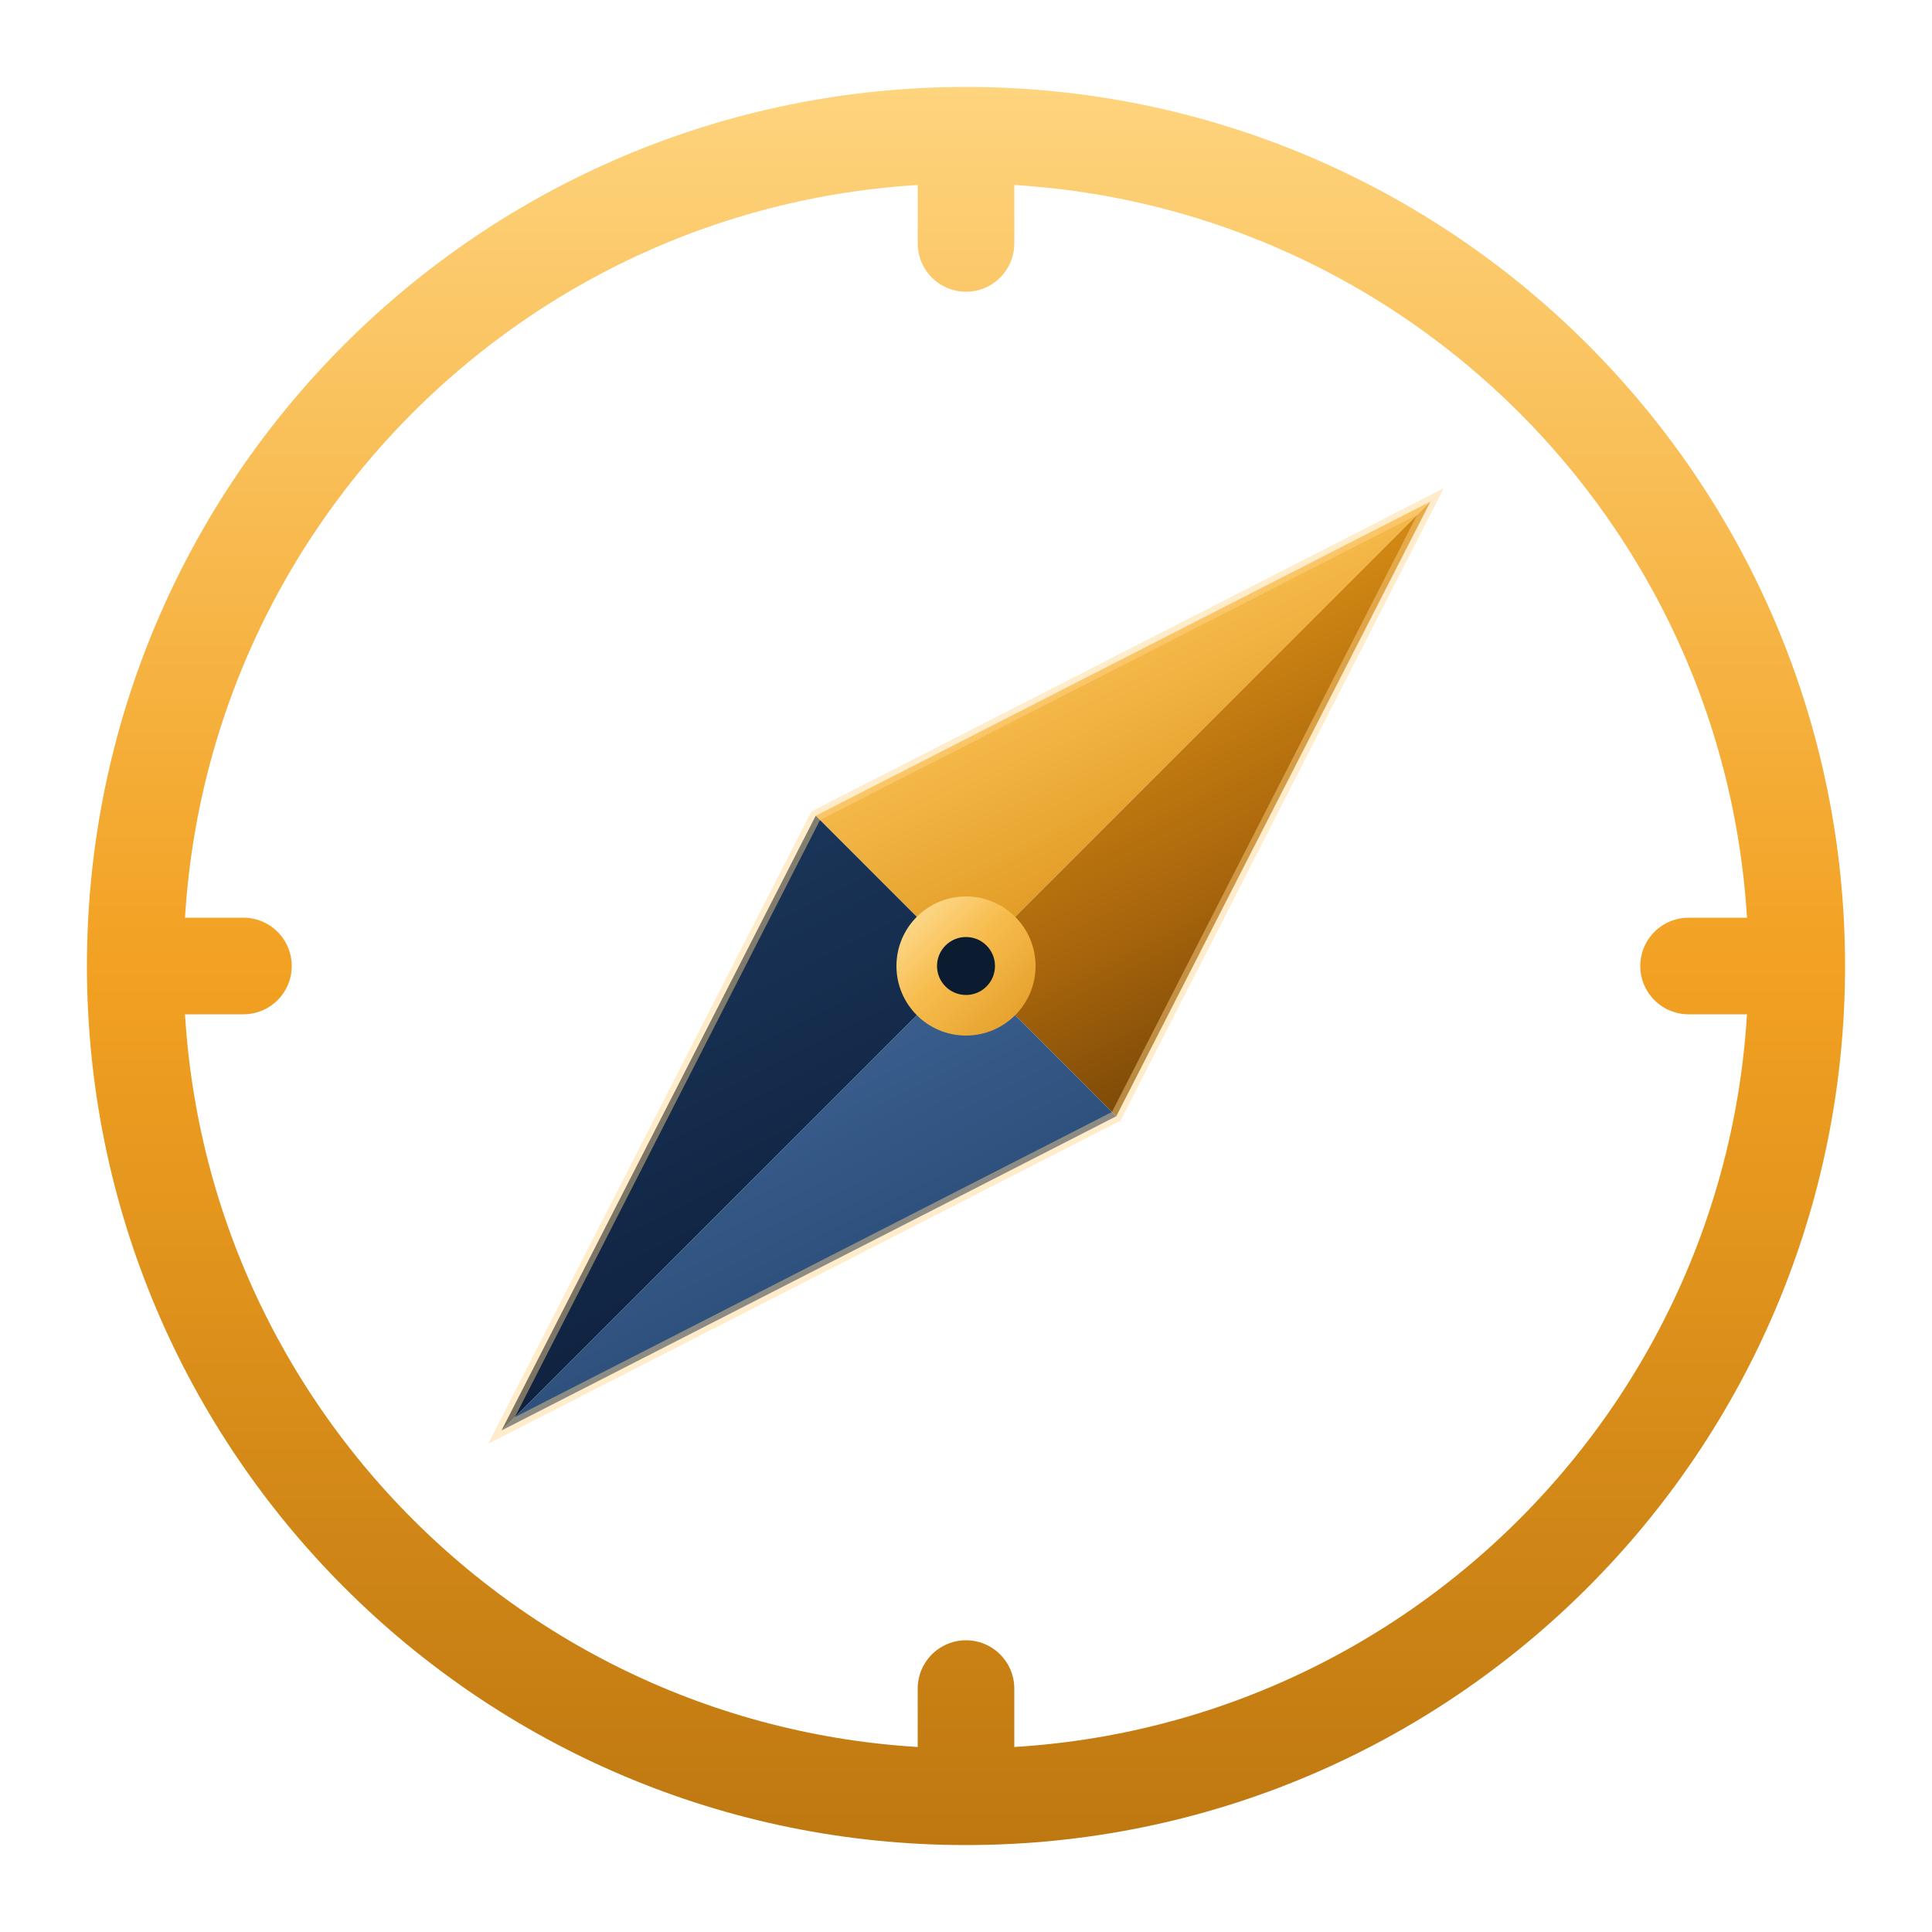
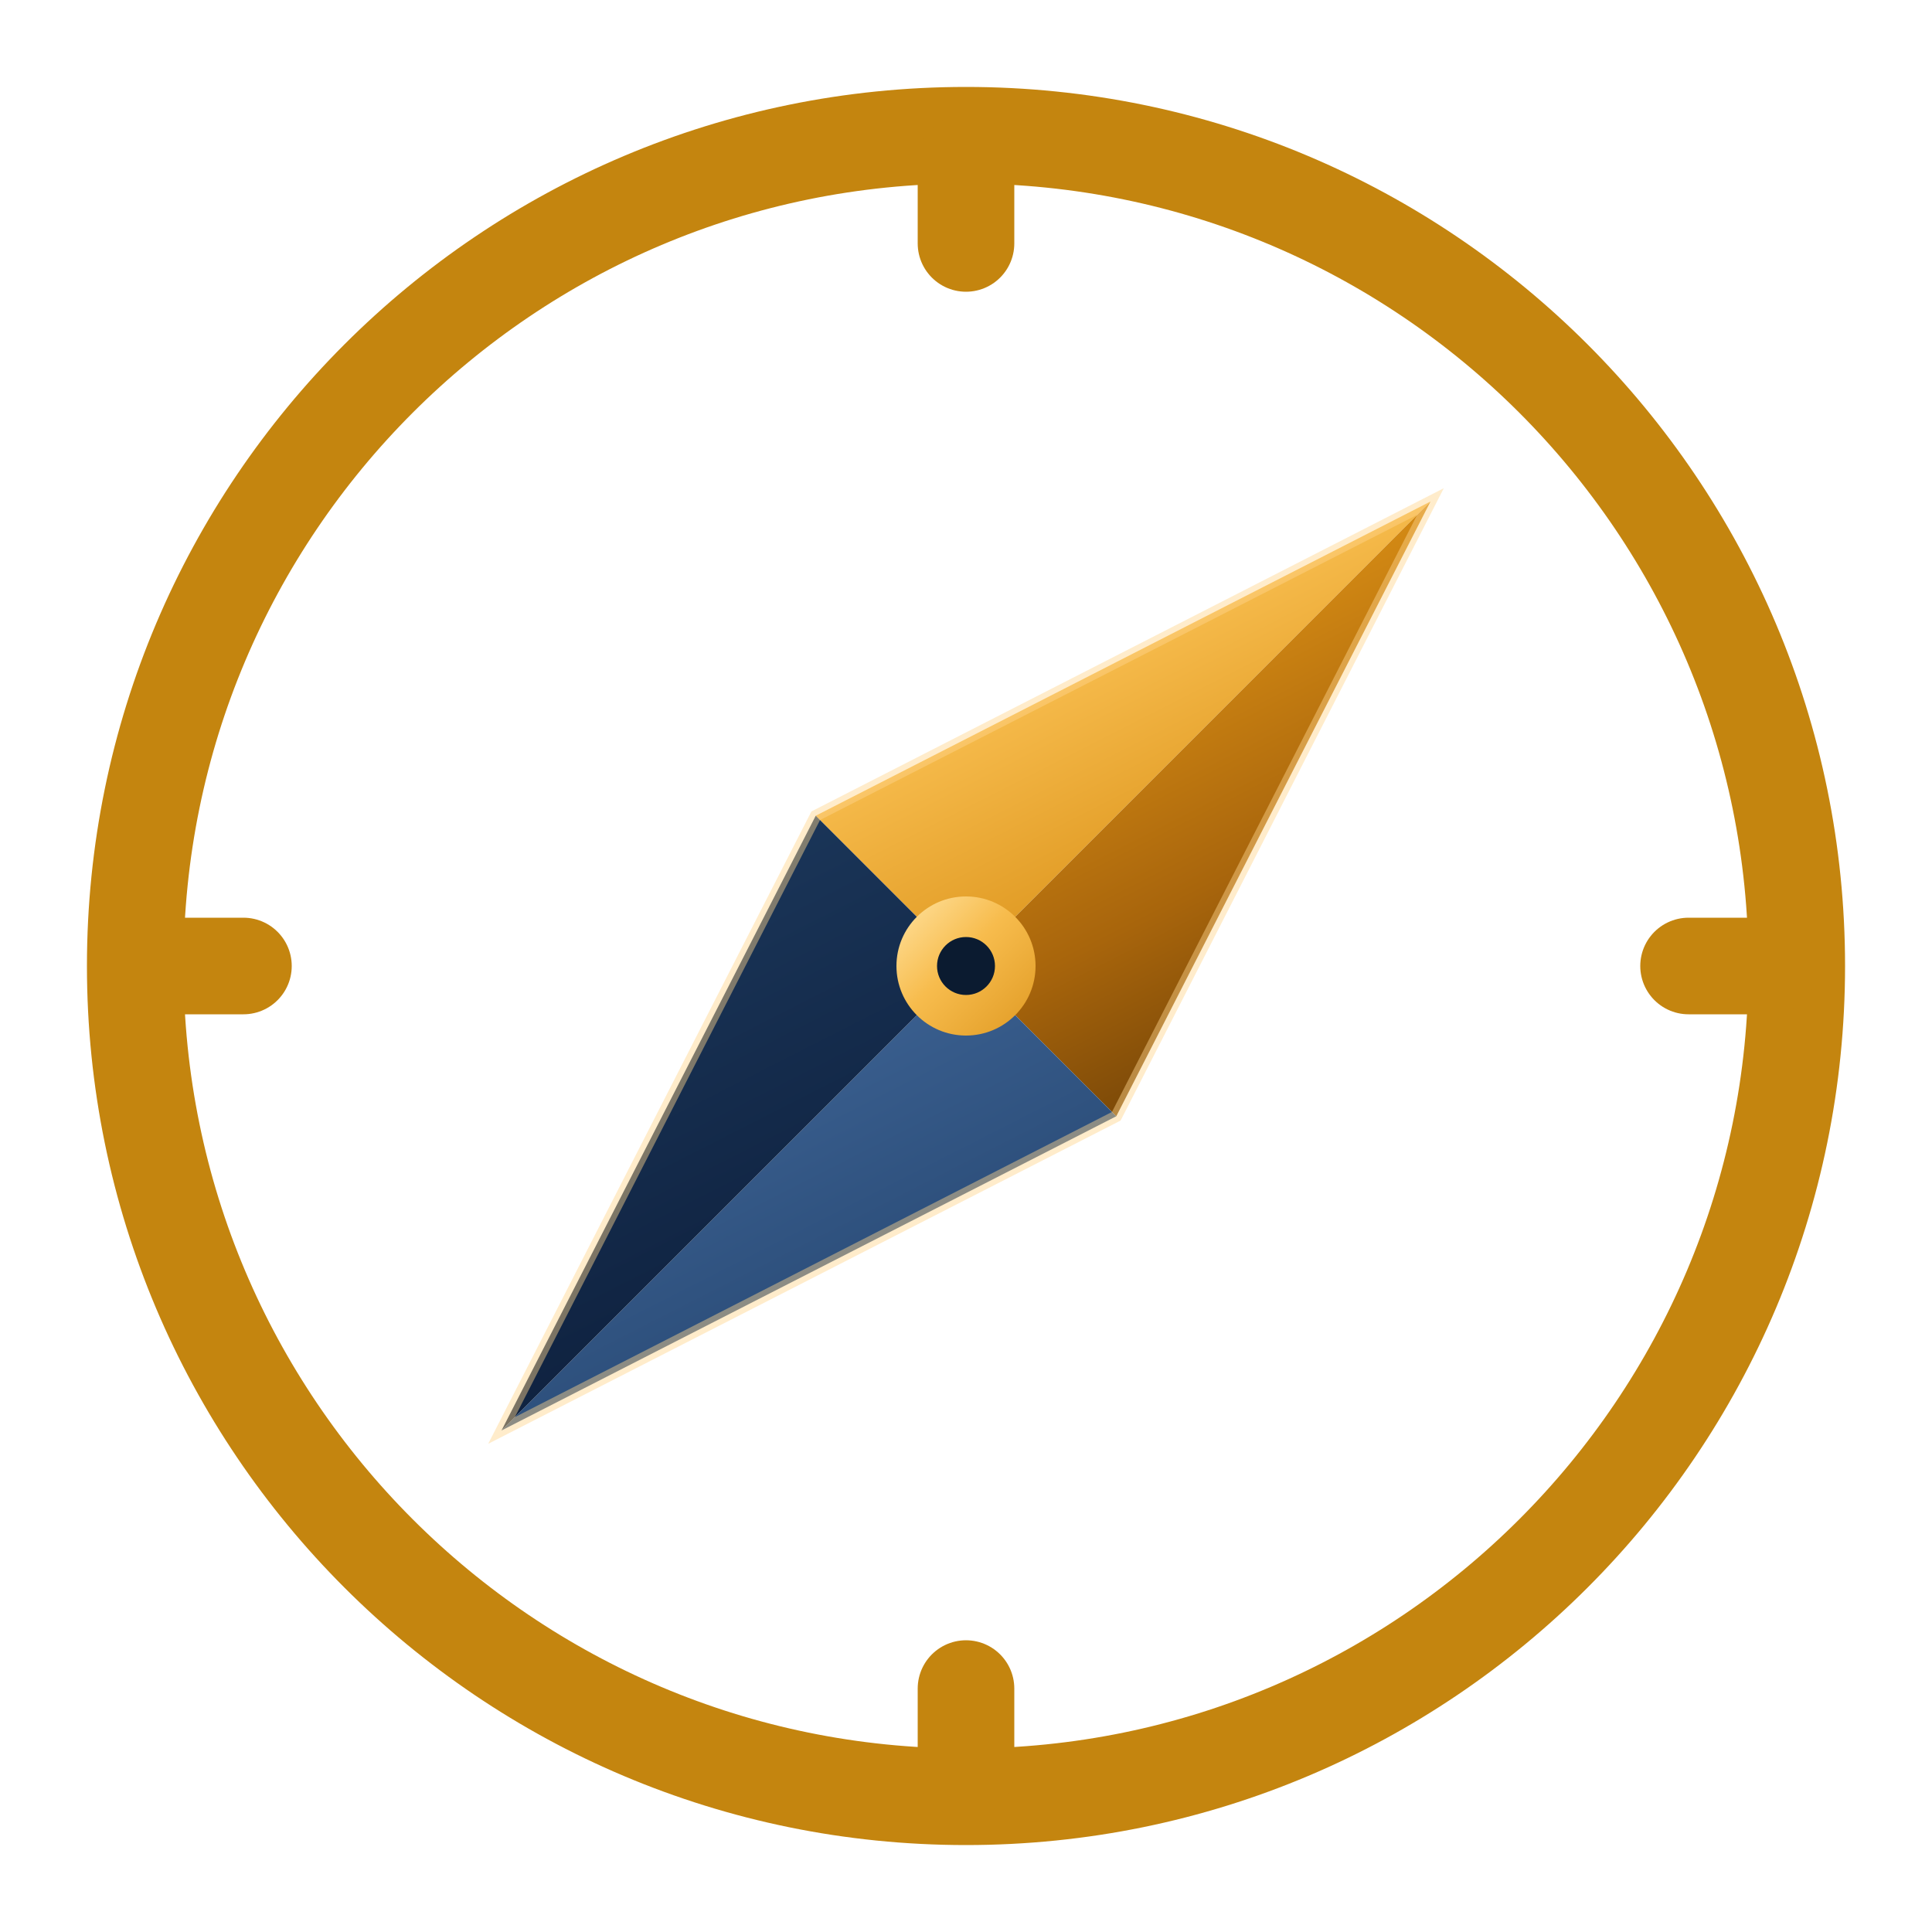
<svg xmlns="http://www.w3.org/2000/svg" viewBox="0 0 100 100">
  <defs>
    <linearGradient id="f-gl" x1="0" y1="0" x2="1" y2="1">
      <stop offset="0" stop-color="#ffe3a1" />
      <stop offset=".45" stop-color="#f7bc4d" />
      <stop offset="1" stop-color="#e09a23" />
    </linearGradient>
    <linearGradient id="f-gd" x1="0" y1="0" x2="1" y2="1">
      <stop offset="0" stop-color="#d48a14" />
      <stop offset=".6" stop-color="#a8650c" />
      <stop offset="1" stop-color="#7d4a08" />
    </linearGradient>
    <linearGradient id="f-nl" x1="0" y1="0" x2="1" y2="1">
      <stop offset="0" stop-color="#3a5f8f" />
      <stop offset="1" stop-color="#22426b" />
    </linearGradient>
    <linearGradient id="f-nd" x1="0" y1="0" x2="1" y2="1">
      <stop offset="0" stop-color="#1a3558" />
      <stop offset="1" stop-color="#0f2240" />
    </linearGradient>
-     <linearGradient id="f-ring" gradientUnits="userSpaceOnUse" x1="0" y1="0" x2="0" y2="100">
-       <stop offset="0" stop-color="#ffd987" />
-       <stop offset=".5" stop-color="#f2a122" />
-       <stop offset="1" stop-color="#b9740f" />
-     </linearGradient>
  </defs>
-   <circle cx="50" cy="50" r="43" fill="none" stroke="url(#f-ring)" stroke-width="5" />
-   <path d="M50 12.6V8.4M87.4 50h4.2M50 87.4v4.2M12.6 50H8.4" stroke="url(#f-ring)" stroke-width="5" stroke-linecap="round" />
+   <circle cx="50" cy="50" r="43" fill="none" stroke="#c4850f" stroke-width="5" />
+   <path d="M50 12.6V8.4M87.4 50h4.2M50 87.4v4.2M12.6 50H8.4" stroke="#c4850f" stroke-width="5" stroke-linecap="round" />
  <g transform="rotate(45 50 50)">
    <path d="M50 16L39 50H50z" fill="url(#f-gl)" />
    <path d="M50 16L61 50H50z" fill="url(#f-gd)" />
    <path d="M50 84L61 50H50z" fill="url(#f-nl)" />
    <path d="M50 84L39 50H50z" fill="url(#f-nd)" />
    <path d="M50 84L39 50 50 16 61 50z" fill="none" stroke="#ffd68c" stroke-opacity=".45" stroke-width=".6" />
  </g>
  <circle cx="50" cy="50" r="3.6" fill="url(#f-gl)" />
  <circle cx="50" cy="50" r="1.5" fill="#0b1b30" />
</svg>
